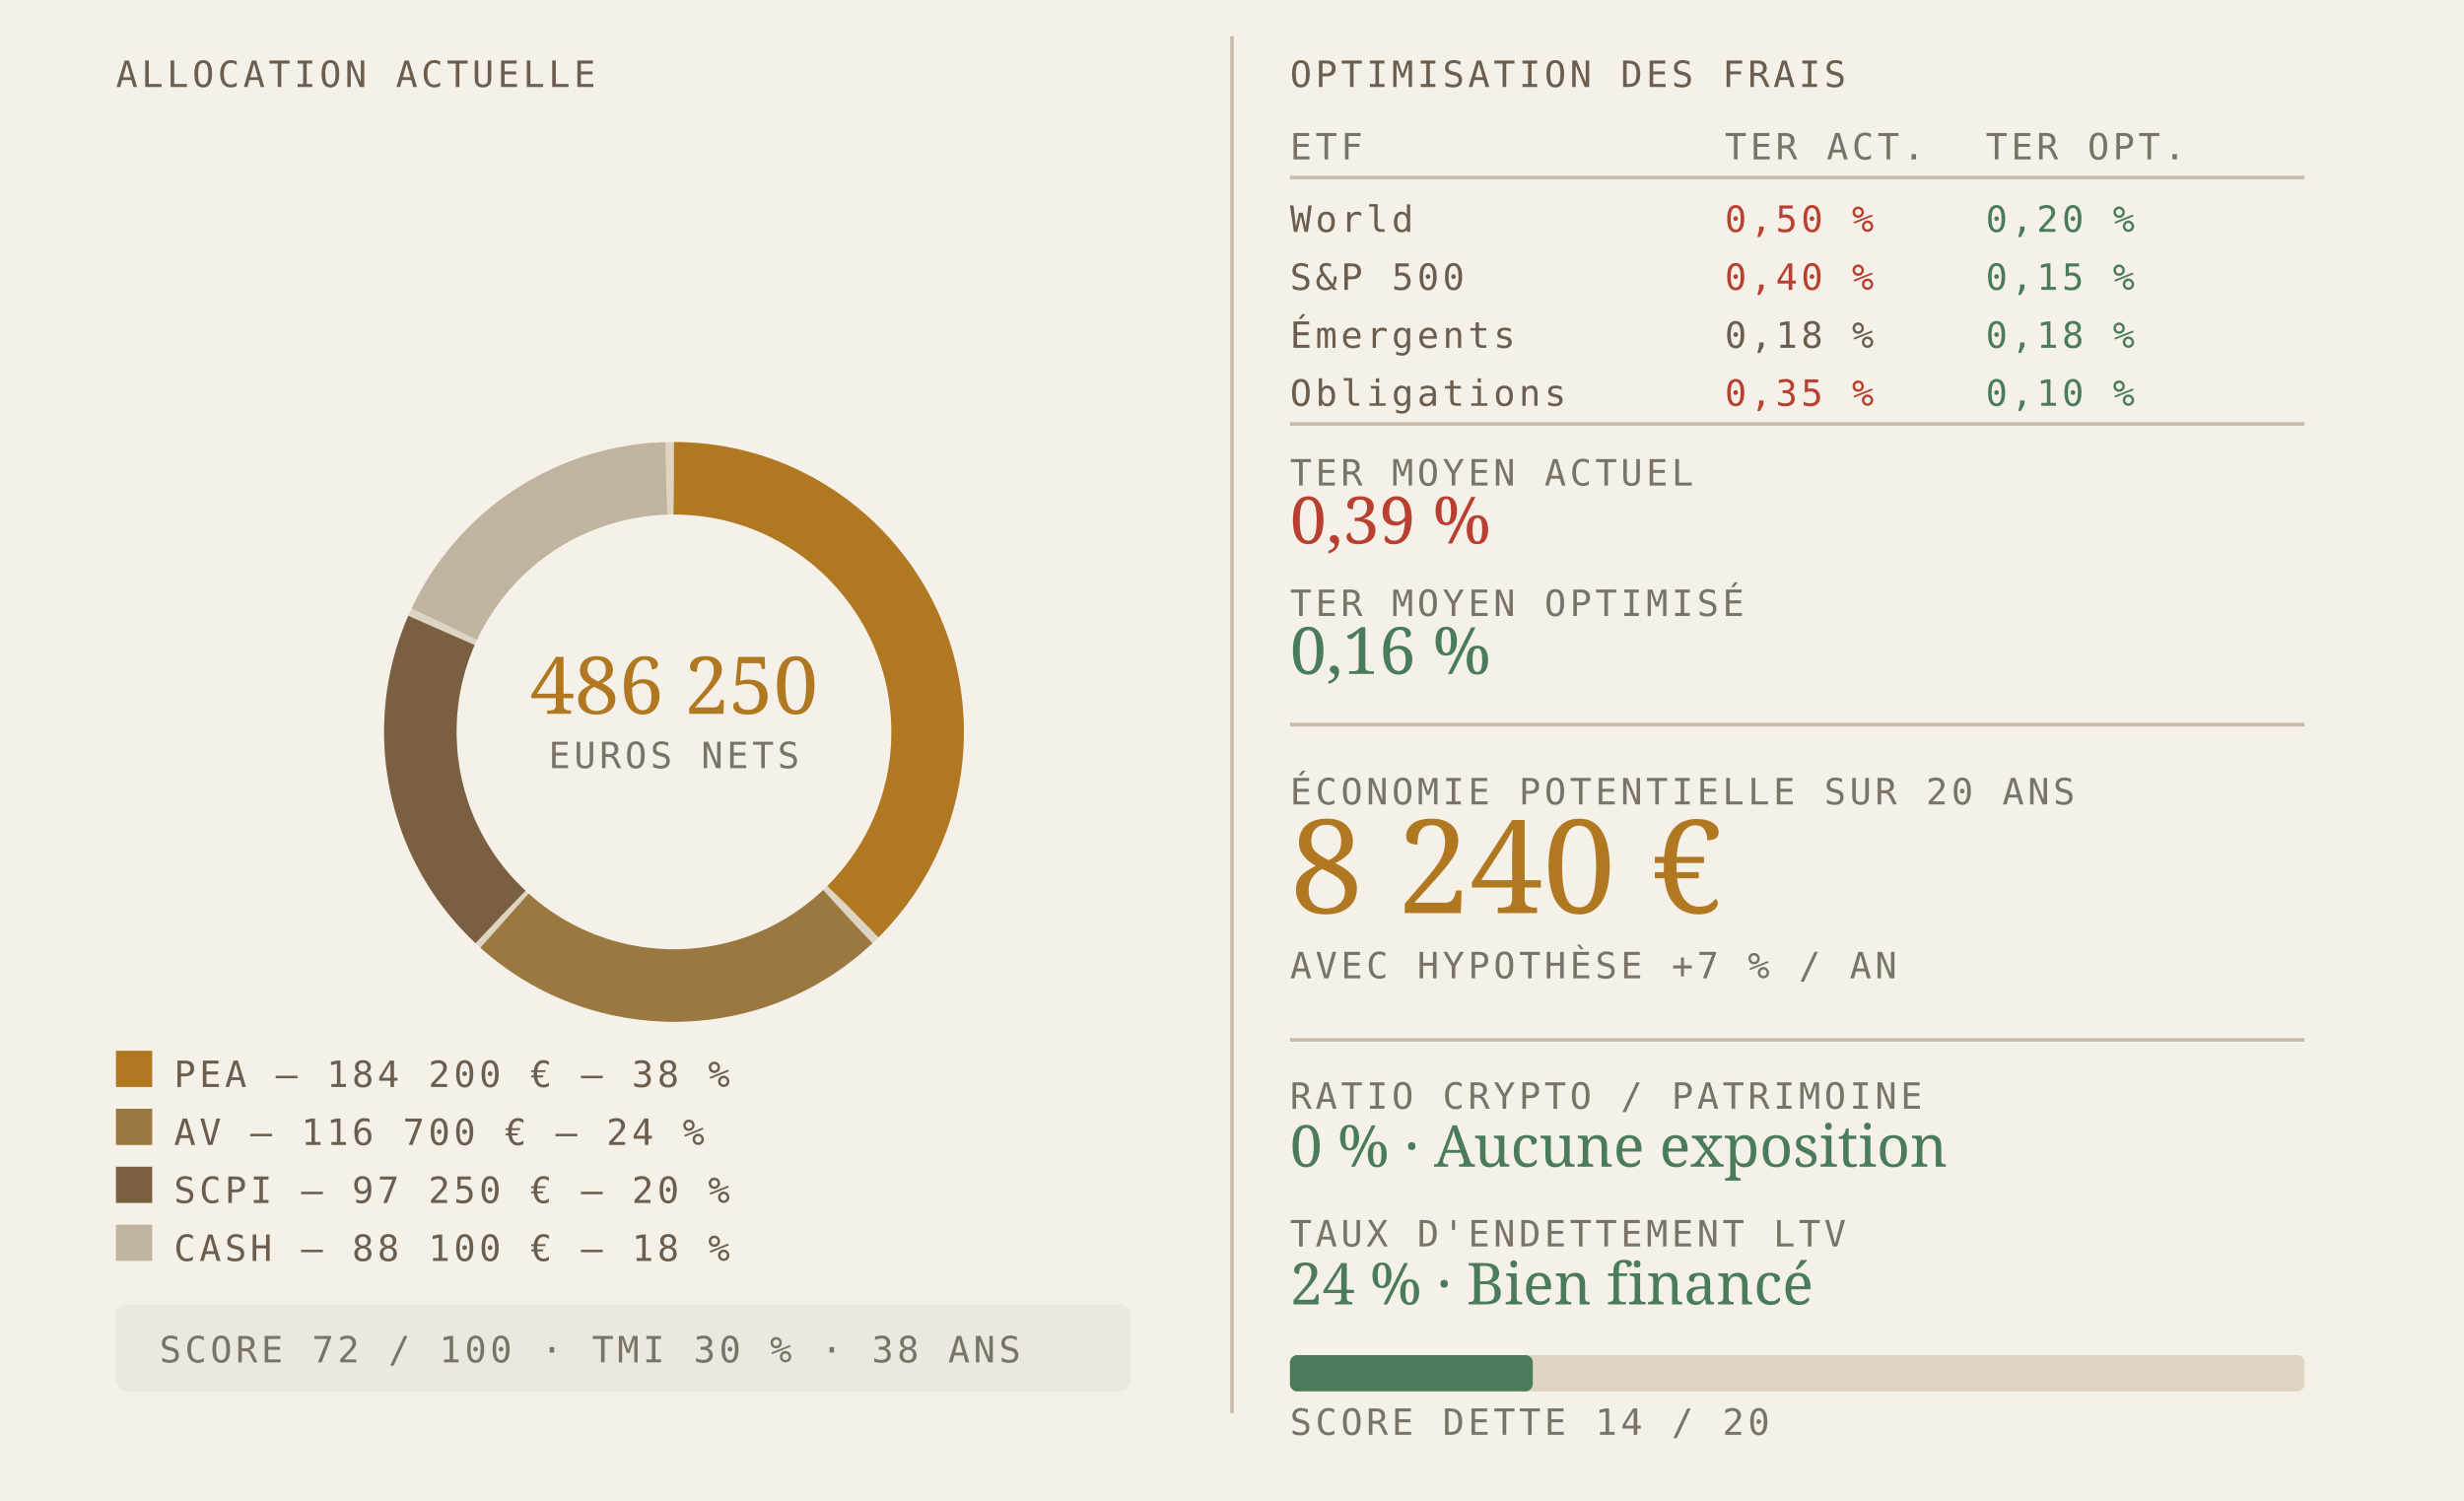
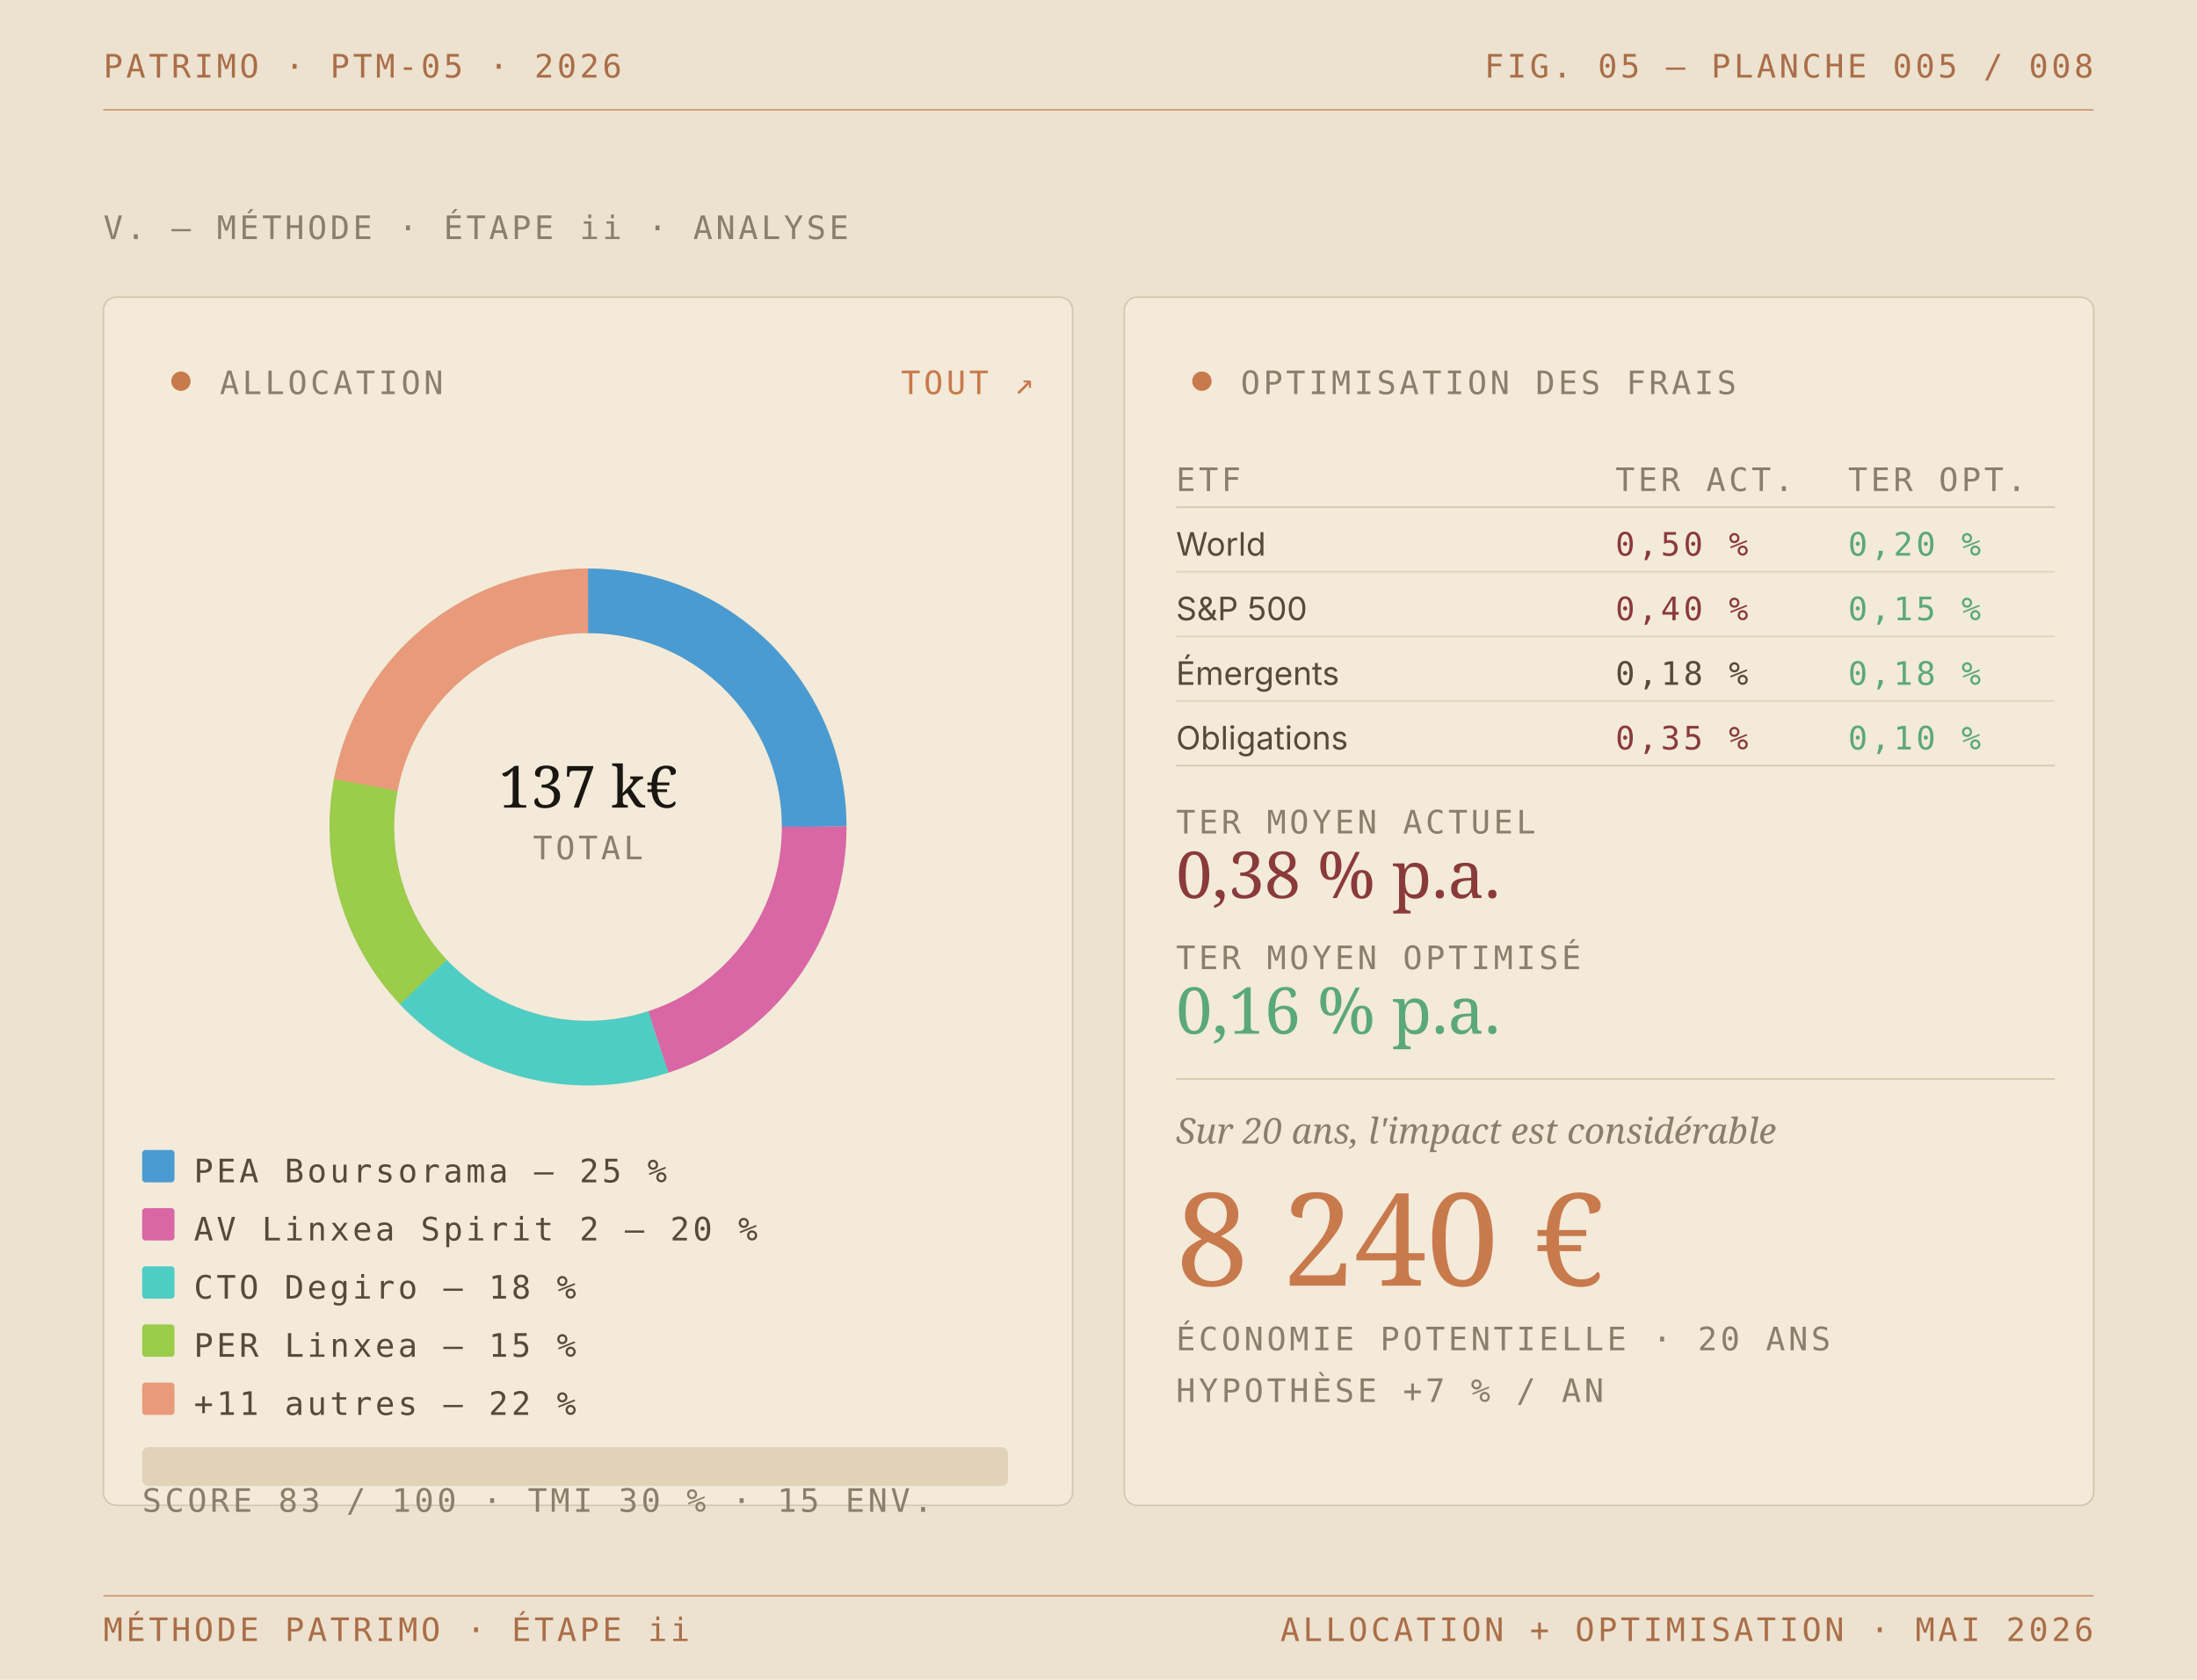
- <svg xmlns="http://www.w3.org/2000/svg" viewBox="0 68 680 414">
-   <style>
+ <svg xmlns="http://www.w3.org/2000/svg" width="100%" viewBox="0 0 680 520" role="img">
+   <defs>
+     <style>
.mono{font-family:ui-monospace,SFMono-Regular,monospace;font-size:10px;letter-spacing:0.1em}
- .srf{font-family:Georgia,serif}
+ .srf{font-family:Georgia,"Tiempos Headline",serif}
.sans{font-family:-apple-system,system-ui,sans-serif}
</style>
-   <rect width="680" height="510" fill="#F5F0E8" />
-   <line x1="340" y1="78" x2="340" y2="458" stroke="#C8BCAA" stroke-width="1" />
-   <text x="32" y="92" fill="#6B5E4E" class="mono">ALLOCATION ACTUELLE</text>
-   <circle cx="186" cy="270" r="70" fill="none" stroke="#DDD4C4" stroke-width="20" />
-   <circle cx="186" cy="270" r="70" fill="none" stroke="#B07820" stroke-width="20" stroke-dasharray="165 275" transform="rotate(-90 186 270)" />
-   <circle cx="186" cy="270" r="70" fill="none" stroke="#9A7840" stroke-width="20" stroke-dasharray="104 336" transform="rotate(46.8 186 270)" />
-   <circle cx="186" cy="270" r="70" fill="none" stroke="#7A6040" stroke-width="20" stroke-dasharray="86 354" transform="rotate(133.2 186 270)" />
-   <circle cx="186" cy="270" r="70" fill="none" stroke="#C0B4A0" stroke-width="20" stroke-dasharray="77 363" transform="rotate(205.2 186 270)" />
-   <text x="186" y="265" fill="#B07820" class="srf" font-size="22" text-anchor="middle">486 250</text>
-   <text x="186" y="280" fill="#7A7468" class="mono" font-size="8" text-anchor="middle">EUROS NETS</text>
-   <rect x="32" y="358" width="10" height="10" fill="#B07820" />
-   <text x="48" y="368" fill="#6B5E4E" class="mono">PEA — 184 200 € — 38 %</text>
-   <rect x="32" y="374" width="10" height="10" fill="#9A7840" />
-   <text x="48" y="384" fill="#6B5E4E" class="mono">AV — 116 700 € — 24 %</text>
-   <rect x="32" y="390" width="10" height="10" fill="#7A6040" />
-   <text x="48" y="400" fill="#6B5E4E" class="mono">SCPI — 97 250 € — 20 %</text>
-   <rect x="32" y="406" width="10" height="10" fill="#C0B4A0" />
-   <text x="48" y="416" fill="#6B5E4E" class="mono">CASH — 88 100 € — 18 %</text>
-   <rect x="32" y="428" width="280" height="24" rx="3" fill="#EDE8DF" />
-   <text x="44" y="444" fill="#7A7468" class="mono">SCORE 72 / 100 · TMI 30 % · 38 ANS</text>
-   <text x="356" y="92" fill="#6B5E4E" class="mono">OPTIMISATION DES FRAIS</text>
-   <text x="356" y="112" fill="#7A7468" class="mono">ETF</text>
-   <text x="476" y="112" fill="#7A7468" class="mono">TER ACT.</text>
-   <text x="548" y="112" fill="#7A7468" class="mono">TER OPT.</text>
-   <line x1="356" y1="117" x2="636" y2="117" stroke="#C8BCAA" stroke-width="1" />
-   <text x="356" y="132" fill="#6B5E4E" class="mono">World</text>
-   <text x="476" y="132" fill="#B84030" class="mono">0,50 %</text>
-   <text x="548" y="132" fill="#4A7C5C" class="mono">0,20 %</text>
-   <text x="356" y="148" fill="#6B5E4E" class="mono">S&amp;P 500</text>
-   <text x="476" y="148" fill="#B84030" class="mono">0,40 %</text>
-   <text x="548" y="148" fill="#4A7C5C" class="mono">0,15 %</text>
-   <text x="356" y="164" fill="#6B5E4E" class="mono">Émergents</text>
-   <text x="476" y="164" fill="#6B5E4E" class="mono">0,18 %</text>
-   <text x="548" y="164" fill="#4A7C5C" class="mono">0,18 %</text>
-   <text x="356" y="180" fill="#6B5E4E" class="mono">Obligations</text>
-   <text x="476" y="180" fill="#B84030" class="mono">0,35 %</text>
-   <text x="548" y="180" fill="#4A7C5C" class="mono">0,10 %</text>
-   <line x1="356" y1="185" x2="636" y2="185" stroke="#C8BCAA" stroke-width="1" />
-   <text x="356" y="202" fill="#7A7468" class="mono">TER MOYEN ACTUEL</text>
-   <text x="356" y="218" fill="#B84030" class="srf" font-size="18">0,39 %</text>
-   <text x="356" y="238" fill="#7A7468" class="mono">TER MOYEN OPTIMISÉ</text>
-   <text x="356" y="254" fill="#4A7C5C" class="srf" font-size="18">0,16 %</text>
-   <line x1="356" y1="268" x2="636" y2="268" stroke="#C8BCAA" stroke-width="1" />
-   <text x="356" y="290" fill="#7A7468" class="mono">ÉCONOMIE POTENTIELLE SUR 20 ANS</text>
-   <text x="356" y="320" fill="#B07820" class="srf" font-size="36">8 240 €</text>
-   <text x="356" y="338" fill="#7A7468" class="mono">AVEC HYPOTHÈSE +7 % / AN</text>
-   <line x1="356" y1="355" x2="636" y2="355" stroke="#C8BCAA" stroke-width="1" />
-   <text x="356" y="374" fill="#7A7468" class="mono">RATIO CRYPTO / PATRIMOINE</text>
-   <text x="356" y="390" fill="#4A7C5C" class="srf" font-size="16">0 %  ·  Aucune exposition</text>
-   <text x="356" y="412" fill="#7A7468" class="mono">TAUX D'ENDETTEMENT LTV</text>
-   <text x="356" y="428" fill="#4A7C5C" class="srf" font-size="16">24 %  ·  Bien financé</text>
-   <rect x="356" y="442" width="280" height="10" rx="2" fill="#DDD4C4" />
-   <rect x="356" y="442" width="67" height="10" rx="2" fill="#4A7C5C" />
-   <text x="356" y="464" fill="#7A7468" class="mono">SCORE DETTE 14 / 20</text>
+   </defs>
+   <rect width="680" height="520" fill="#ece2cf" />
+   <line x1="32" y1="34" x2="648" y2="34" stroke="#c87a4d" stroke-width="0.5" opacity="0.7" />
+   <text x="32" y="24" fill="#a3623a" class="mono" opacity="0.9">PATRIMO · PTM-05 · 2026</text>
+   <text x="648" y="24" fill="#a3623a" class="mono" text-anchor="end" opacity="0.9">FIG. 05 — PLANCHE 005 / 008</text>
+   <text x="32" y="74" fill="#8a7f6c" class="mono">V. — MÉTHODE · ÉTAPE ii · ANALYSE</text>
+   <rect x="32" y="92" width="300" height="374" fill="#f3ead9" stroke="#d4c7b0" stroke-width="0.5" rx="4" />
+   <circle cx="56" cy="118" r="3" fill="#c87a4d" />
+   <text x="68" y="122" fill="#8a7f6c" class="mono">ALLOCATION</text>
+   <text x="320" y="122" fill="#c87a4d" class="mono" text-anchor="end">TOUT ↗</text>
+   <circle cx="182" cy="256" r="70" fill="none" stroke="#dccfb3" stroke-width="20" />
+   <circle cx="182" cy="256" r="70" fill="none" stroke="#4a9bd1" stroke-width="20" stroke-dasharray="109.9 329.9" transform="rotate(-90 182 256)" />
+   <circle cx="182" cy="256" r="70" fill="none" stroke="#d966a5" stroke-width="20" stroke-dasharray="87.9 351.9" transform="rotate(0 182 256)" />
+   <circle cx="182" cy="256" r="70" fill="none" stroke="#4ecdc4" stroke-width="20" stroke-dasharray="79.2 360.6" transform="rotate(72 182 256)" />
+   <circle cx="182" cy="256" r="70" fill="none" stroke="#9bcc4a" stroke-width="20" stroke-dasharray="66.0 373.8" transform="rotate(136.8 182 256)" />
+   <circle cx="182" cy="256" r="70" fill="none" stroke="#e89a7a" stroke-width="20" stroke-dasharray="96.8 343.0" transform="rotate(190.8 182 256)" />
+   <text x="182" y="250" fill="#1a1612" class="srf" font-size="18" text-anchor="middle">137 k€</text>
+   <text x="182" y="266" fill="#8a7f6c" class="mono" font-size="8" text-anchor="middle">TOTAL</text>
+   <rect x="44" y="356" width="10" height="10" fill="#4a9bd1" rx="1" />
+   <text x="60" y="366" fill="#564a3a" class="mono">PEA Boursorama — 25 %</text>
+   <rect x="44" y="374" width="10" height="10" fill="#d966a5" rx="1" />
+   <text x="60" y="384" fill="#564a3a" class="mono">AV Linxea Spirit 2 — 20 %</text>
+   <rect x="44" y="392" width="10" height="10" fill="#4ecdc4" rx="1" />
+   <text x="60" y="402" fill="#564a3a" class="mono">CTO Degiro — 18 %</text>
+   <rect x="44" y="410" width="10" height="10" fill="#9bcc4a" rx="1" />
+   <text x="60" y="420" fill="#564a3a" class="mono">PER Linxea — 15 %</text>
+   <rect x="44" y="428" width="10" height="10" fill="#e89a7a" rx="1" />
+   <text x="60" y="438" fill="#564a3a" class="mono">+11 autres — 22 %</text>
+   <rect x="44" y="448" width="268" height="12" rx="2" fill="#e0d3b9" />
+   <text x="44" y="468" fill="#8a7f6c" class="mono">SCORE 83 / 100 · TMI 30 % · 15 ENV.</text>
+   <rect x="348" y="92" width="300" height="374" fill="#f3ead9" stroke="#d4c7b0" stroke-width="0.5" rx="4" />
+   <circle cx="372" cy="118" r="3" fill="#c87a4d" />
+   <text x="384" y="122" fill="#8a7f6c" class="mono">OPTIMISATION DES FRAIS</text>
+   <text x="364" y="152" fill="#8a7f6c" class="mono">ETF</text>
+   <text x="500" y="152" fill="#8a7f6c" class="mono">TER ACT.</text>
+   <text x="572" y="152" fill="#8a7f6c" class="mono">TER OPT.</text>
+   <line x1="364" y1="157" x2="636" y2="157" stroke="#d4c7b0" stroke-width="0.5" />
+   <text x="364" y="172" fill="#564a3a" class="sans" font-size="10">World</text>
+   <text x="500" y="172" fill="#8a3a3a" class="mono">0,50 %</text>
+   <text x="572" y="172" fill="#5ba87a" class="mono">0,20 %</text>
+   <line x1="364" y1="177" x2="636" y2="177" stroke="#e0d3b9" stroke-width="0.5" />
+   <text x="364" y="192" fill="#564a3a" class="sans" font-size="10">S&amp;P 500</text>
+   <text x="500" y="192" fill="#8a3a3a" class="mono">0,40 %</text>
+   <text x="572" y="192" fill="#5ba87a" class="mono">0,15 %</text>
+   <line x1="364" y1="197" x2="636" y2="197" stroke="#e0d3b9" stroke-width="0.5" />
+   <text x="364" y="212" fill="#564a3a" class="sans" font-size="10">Émergents</text>
+   <text x="500" y="212" fill="#564a3a" class="mono">0,18 %</text>
+   <text x="572" y="212" fill="#5ba87a" class="mono">0,18 %</text>
+   <line x1="364" y1="217" x2="636" y2="217" stroke="#e0d3b9" stroke-width="0.5" />
+   <text x="364" y="232" fill="#564a3a" class="sans" font-size="10">Obligations</text>
+   <text x="500" y="232" fill="#8a3a3a" class="mono">0,35 %</text>
+   <text x="572" y="232" fill="#5ba87a" class="mono">0,10 %</text>
+   <line x1="364" y1="237" x2="636" y2="237" stroke="#d4c7b0" stroke-width="0.5" />
+   <text x="364" y="258" fill="#8a7f6c" class="mono">TER MOYEN ACTUEL</text>
+   <text x="364" y="278" fill="#8a3a3a" class="srf" font-size="20">0,38 % p.a.</text>
+   <text x="364" y="300" fill="#8a7f6c" class="mono">TER MOYEN OPTIMISÉ</text>
+   <text x="364" y="320" fill="#5ba87a" class="srf" font-size="20">0,16 % p.a.</text>
+   <line x1="364" y1="334" x2="636" y2="334" stroke="#d4c7b0" stroke-width="0.5" />
+   <text x="364" y="354" fill="#8a7f6c" class="srf" font-style="italic" font-size="11">Sur 20 ans, l'impact est considérable</text>
+   <text x="364" y="398" fill="#c87a4d" class="srf" font-size="40">8 240 €</text>
+   <text x="364" y="418" fill="#8a7f6c" class="mono">ÉCONOMIE POTENTIELLE · 20 ANS</text>
+   <text x="364" y="434" fill="#8a7f6c" class="mono">HYPOTHÈSE +7 % / AN</text>
+   <line x1="32" y1="494" x2="648" y2="494" stroke="#c87a4d" stroke-width="0.5" opacity="0.7" />
+   <text x="32" y="508" fill="#a3623a" class="mono" opacity="0.9">MÉTHODE PATRIMO · ÉTAPE ii</text>
+   <text x="648" y="508" fill="#a3623a" class="mono" text-anchor="end" opacity="0.9">ALLOCATION + OPTIMISATION · MAI 2026</text>
</svg>
